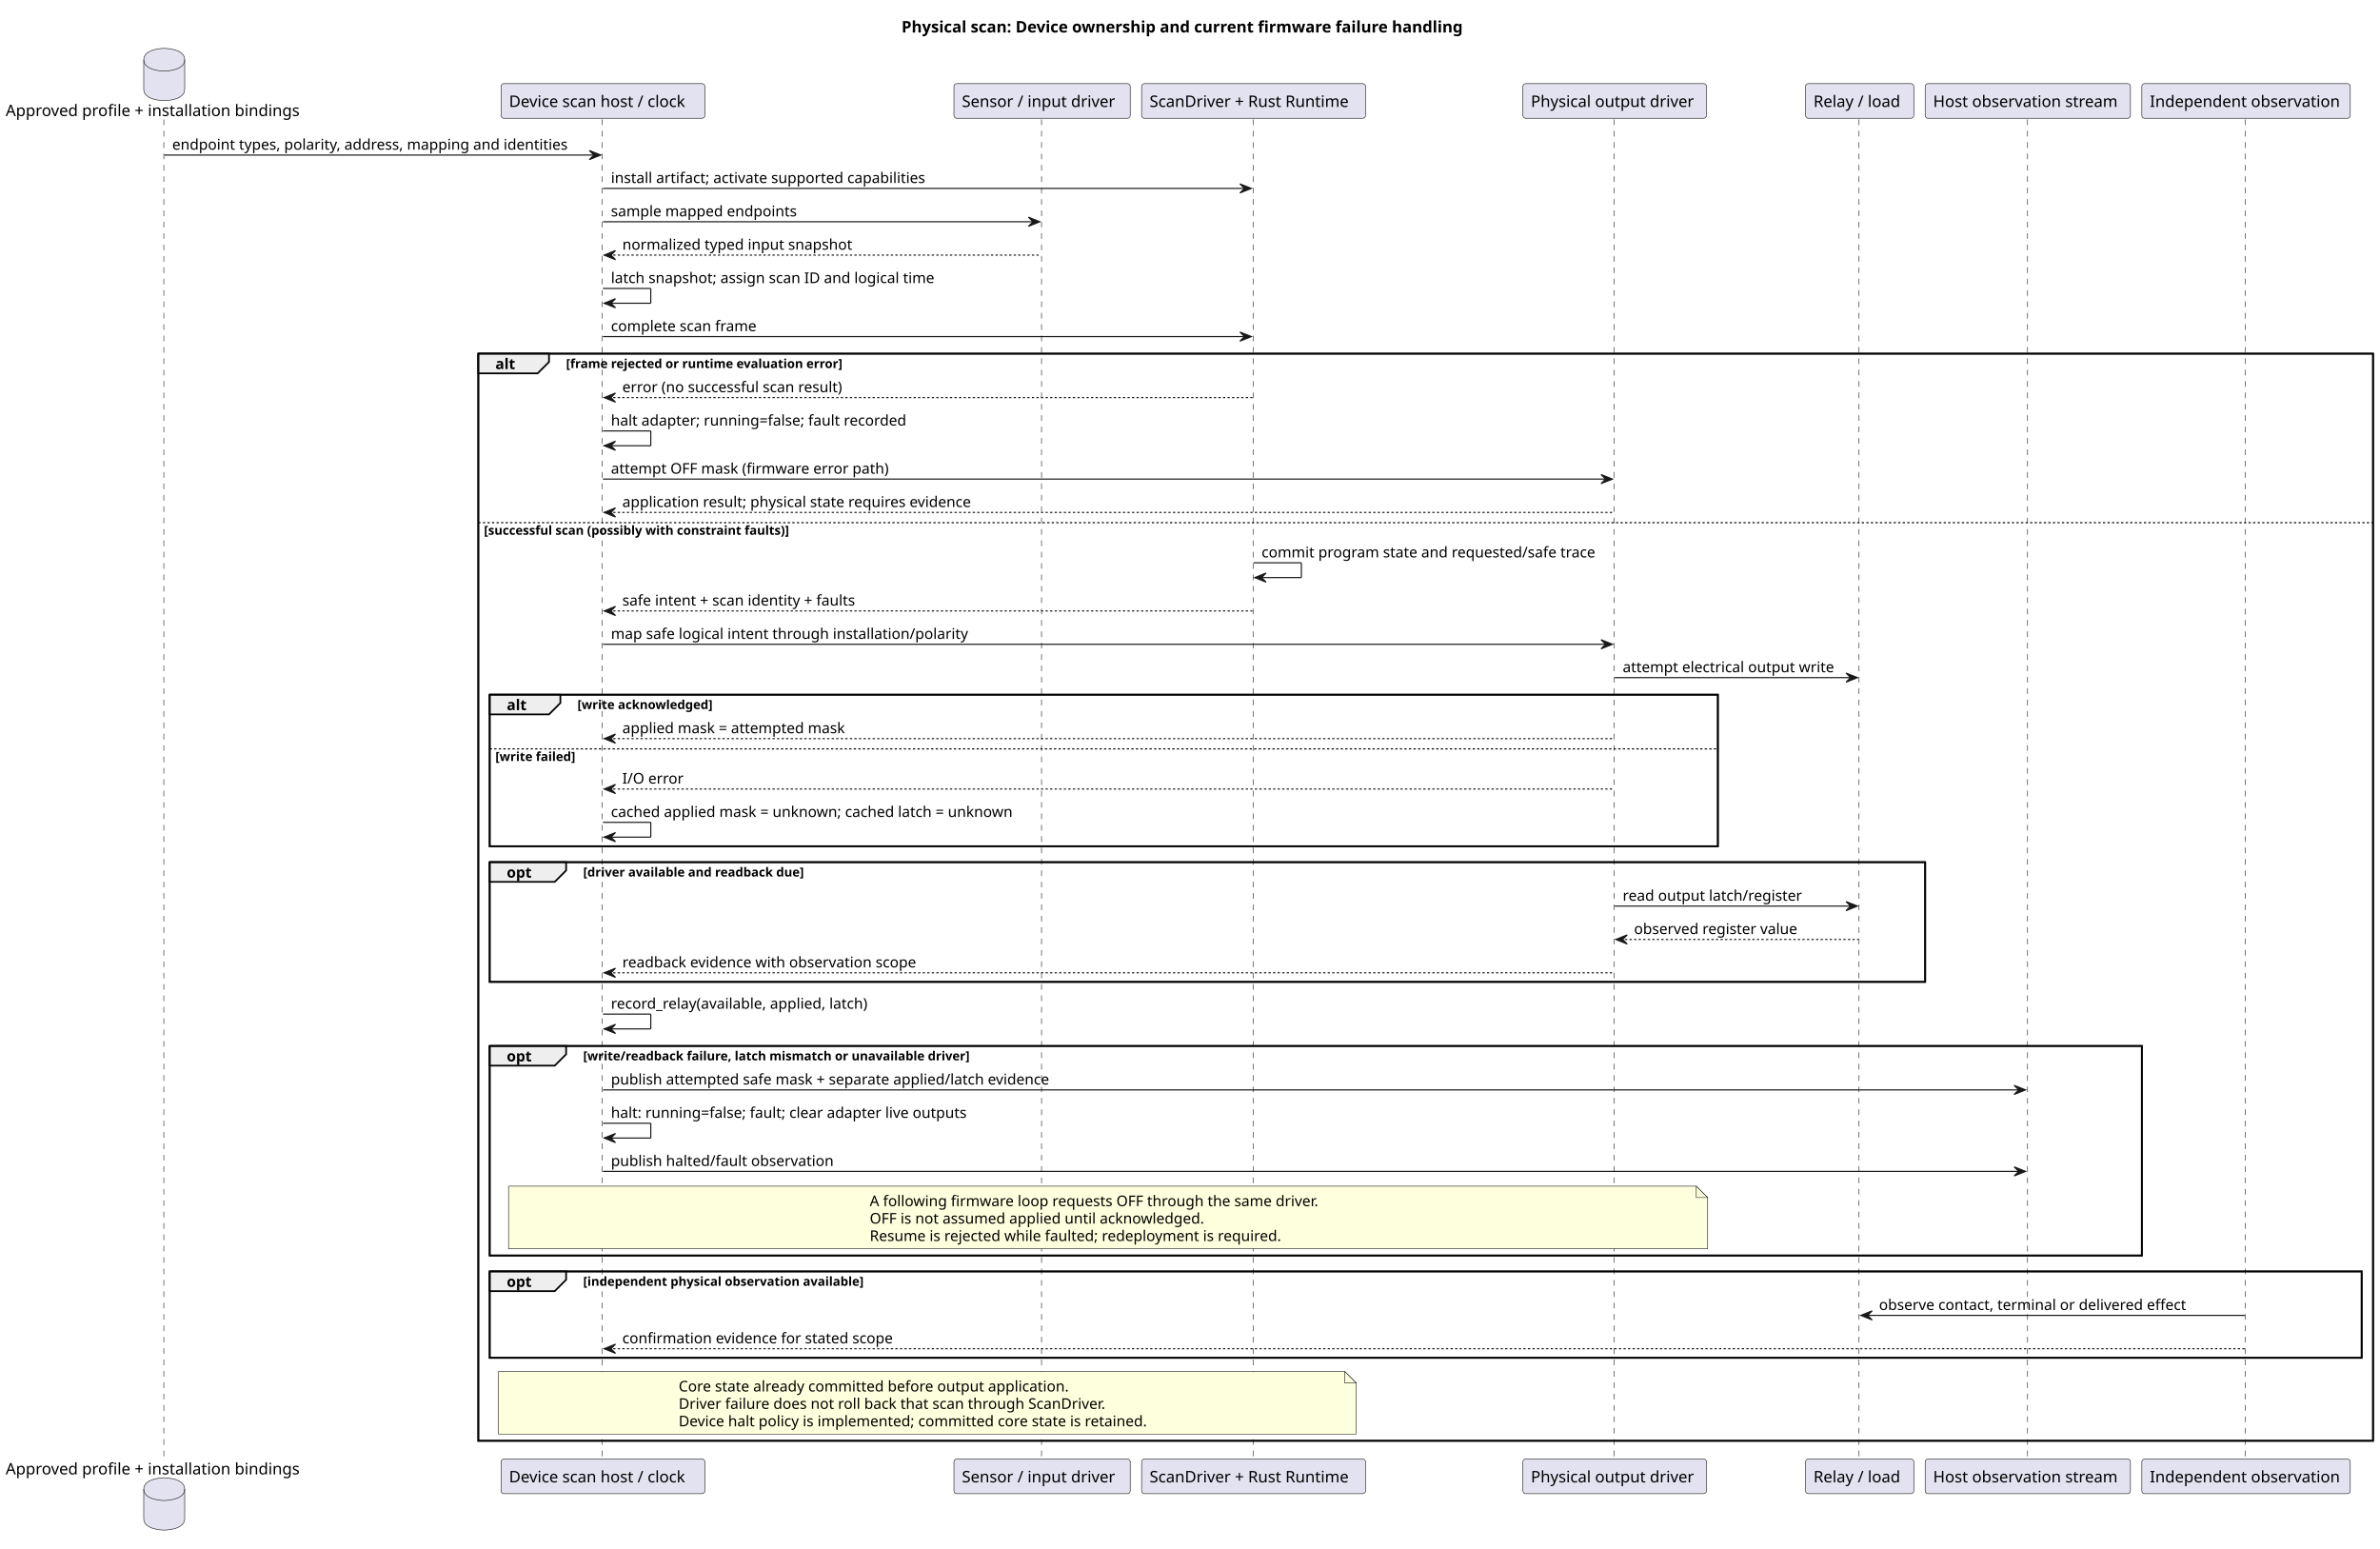
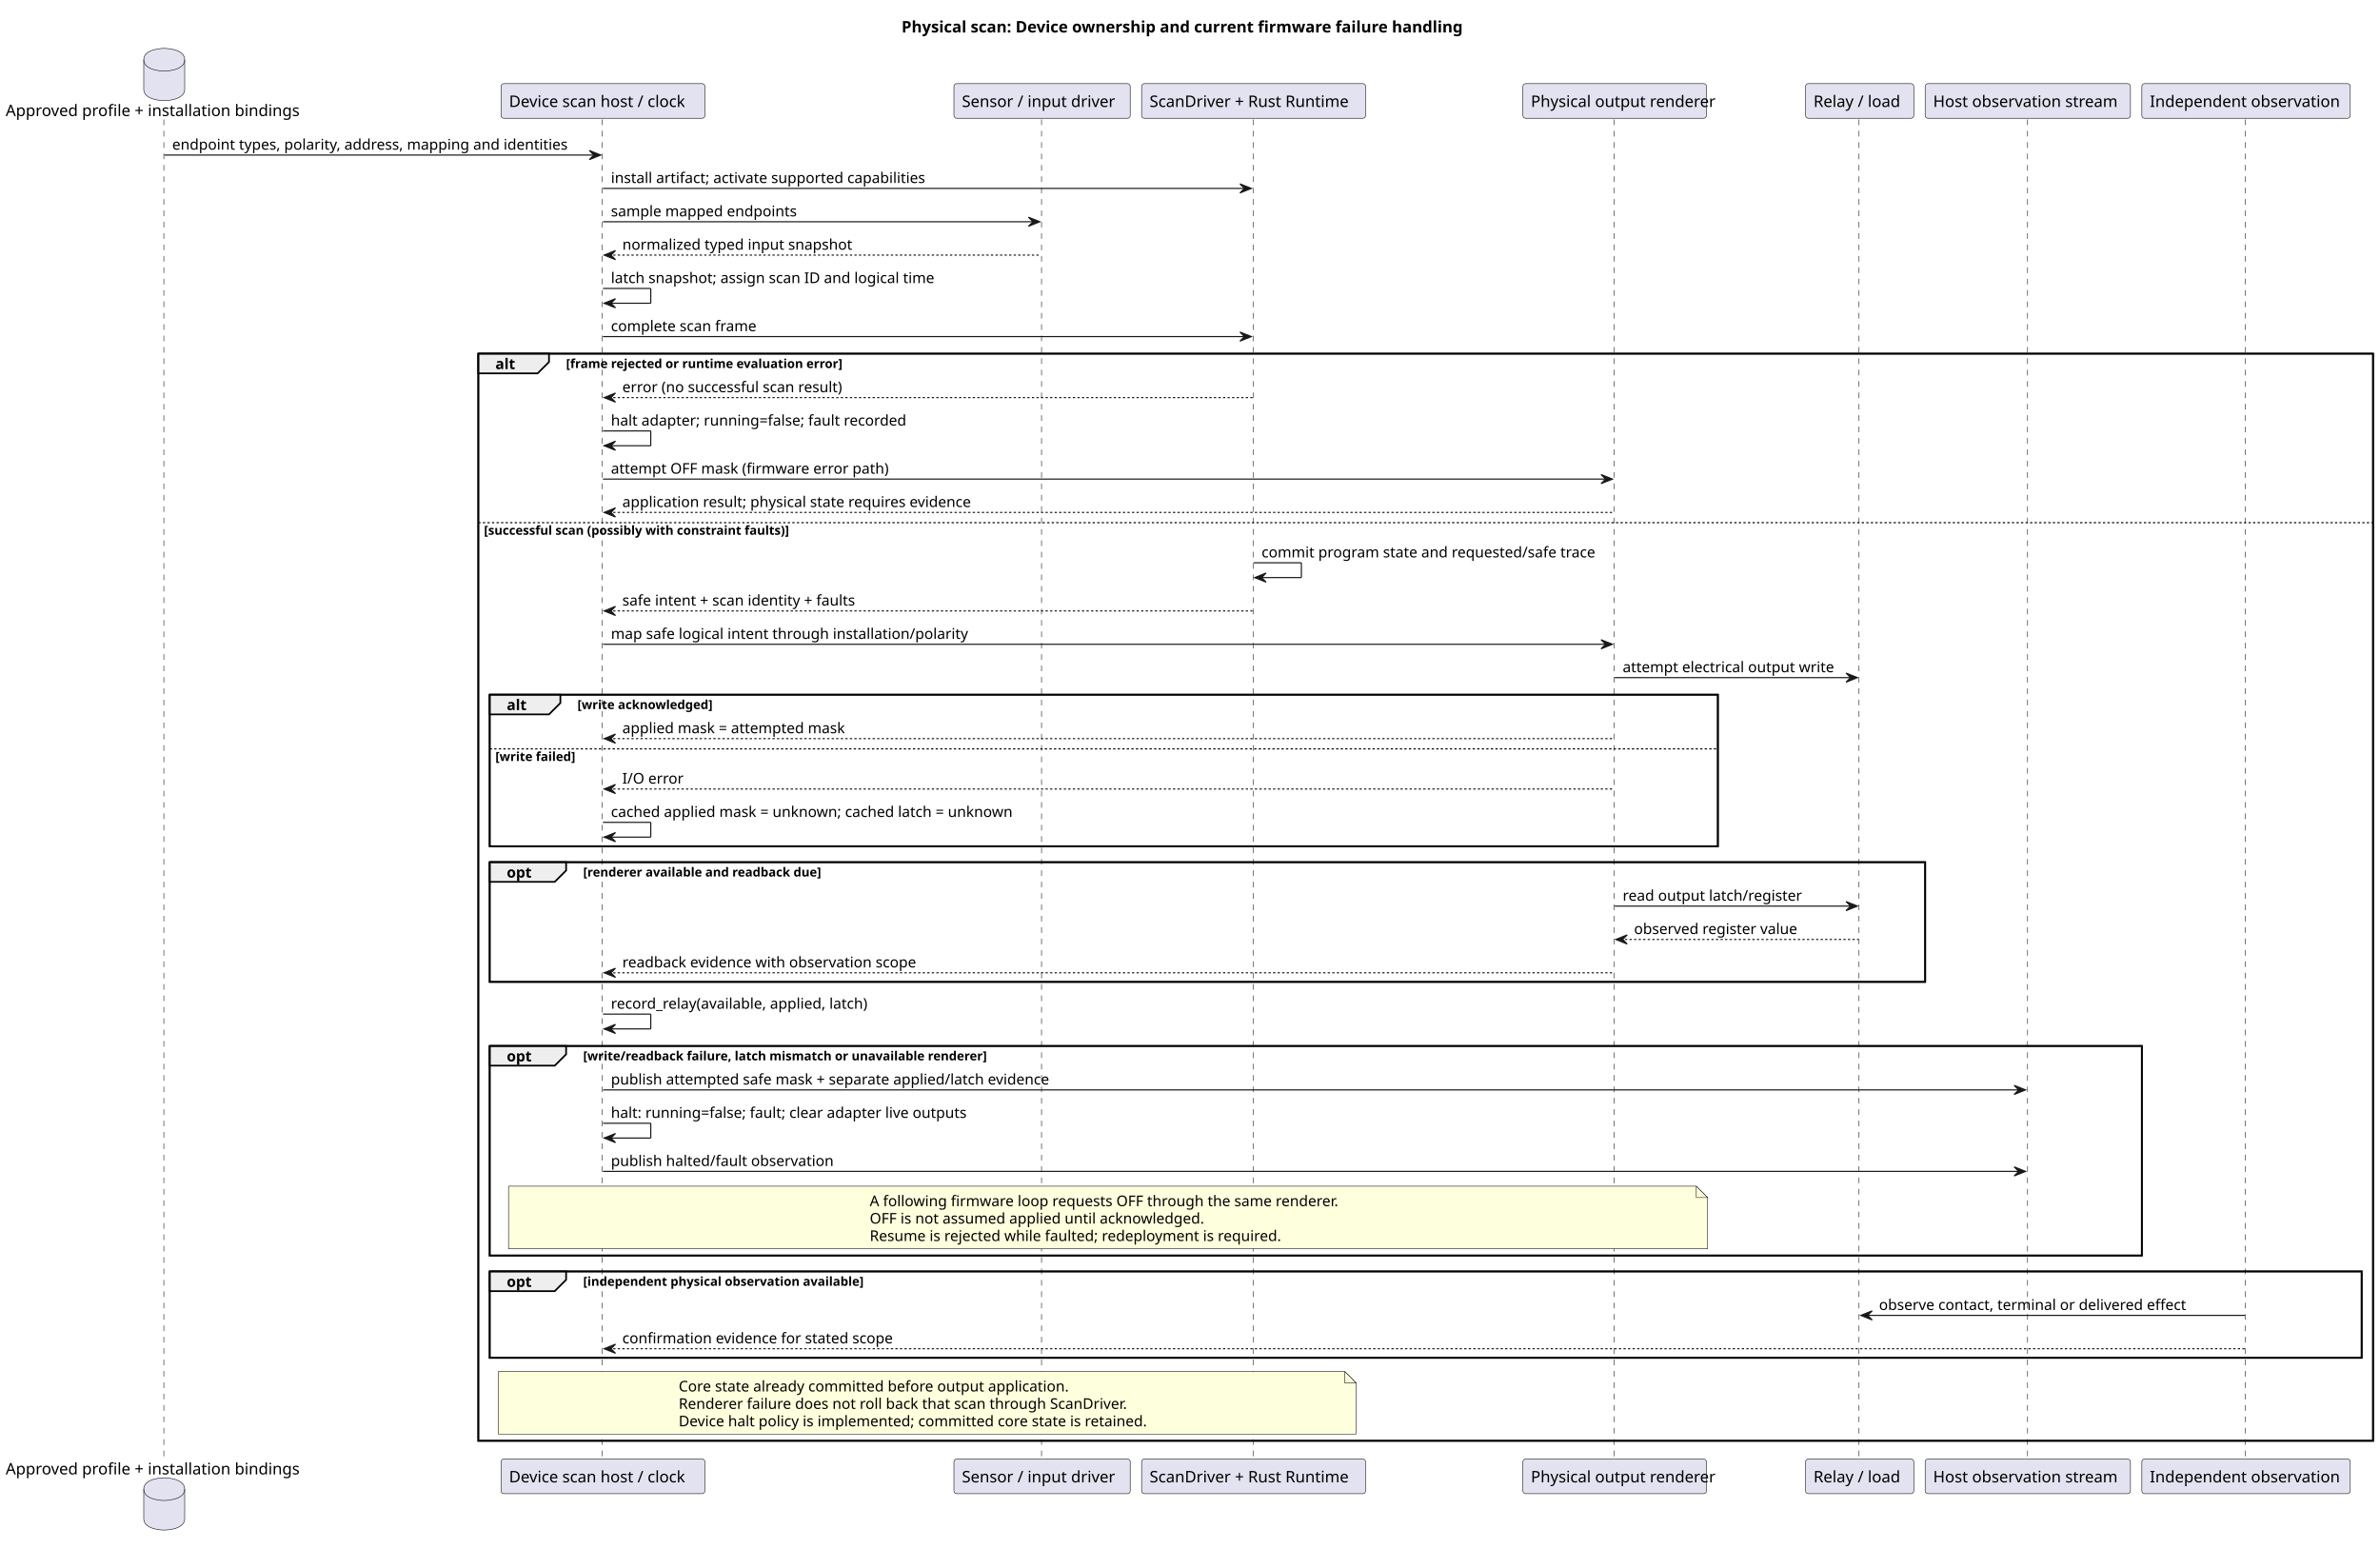
<svg xmlns="http://www.w3.org/2000/svg" contentStyleType="text/css" data-diagram-type="SEQUENCE" height="1361px" preserveAspectRatio="none" style="width:2092px;height:1361px;background:#FFFFFF;" version="1.1" viewBox="0 0 2092 1361" width="2092px" zoomAndPan="magnify">
  <defs />
  <g>
    <text fill="#000000" font-family="sans-serif" font-size="14" font-weight="bold" lengthAdjust="spacing" textLength="510.002" x="792.438" y="28.535">Physical scan: Device ownership and current firmware failure handling</text>
    <rect fill="none" height="955.537" style="stroke:#000000;stroke-width:1.5;" width="1665.447" x="420.432" y="310.84" />
    <rect fill="none" height="133.197" style="stroke:#000000;stroke-width:1.5;" width="1079.554" x="430.432" y="610.59" />
    <rect fill="none" height="105.242" style="stroke:#000000;stroke-width:1.5;" width="1261.775" x="430.432" y="757.787" />
    <rect fill="none" height="184.174" style="stroke:#000000;stroke-width:1.5;" width="1452.223" x="430.432" y="919.34" />
    <rect fill="none" height="75.932" style="stroke:#000000;stroke-width:1.5;" width="1645.447" x="430.432" y="1117.514" />
    <g class="participant-lifeline" data-entity-uid="part1" data-qualified-name="Profile" id="part1-lifeline">
      <g>
        <rect fill="#000000" fill-opacity="0" height="1178.4" width="8" x="140.346" y="104.977" />
        <line style="stroke:#181818;stroke-width:0.5;stroke-dasharray:5,5;" x1="144" x2="144" y1="104.977" y2="1283.377" />
      </g>
    </g>
    <g class="participant-lifeline" data-entity-uid="part2" data-qualified-name="Host" id="part2-lifeline">
      <g>
        <rect fill="#000000" fill-opacity="0" height="1178.4" width="8" x="526.017" y="104.977" />
        <line style="stroke:#181818;stroke-width:0.5;stroke-dasharray:5,5;" x1="529.432" x2="529.432" y1="104.977" y2="1283.377" />
      </g>
    </g>
    <g class="participant-lifeline" data-entity-uid="part3" data-qualified-name="Input" id="part3-lifeline">
      <g>
        <rect fill="#000000" fill-opacity="0" height="1178.4" width="8" x="911.977" y="104.977" />
        <line style="stroke:#181818;stroke-width:0.5;stroke-dasharray:5,5;" x1="915.498" x2="915.498" y1="104.977" y2="1283.377" />
      </g>
    </g>
    <g class="participant-lifeline" data-entity-uid="part4" data-qualified-name="Core" id="part4-lifeline">
      <g>
        <rect fill="#000000" fill-opacity="0" height="1178.4" width="8" x="1097.896" y="104.977" />
        <line style="stroke:#181818;stroke-width:0.5;stroke-dasharray:5,5;" x1="1101.455" x2="1101.455" y1="104.977" y2="1283.377" />
      </g>
    </g>
    <g class="participant-lifeline" data-entity-uid="part5" data-qualified-name="Output" id="part5-lifeline">
      <g>
        <rect fill="#000000" fill-opacity="0" height="1178.4" width="8" x="1415.308" y="104.977" />
        <line style="stroke:#181818;stroke-width:0.5;stroke-dasharray:5,5;" x1="1418.63" x2="1418.63" y1="104.977" y2="1283.377" />
      </g>
    </g>
    <g class="participant-lifeline" data-entity-uid="part6" data-qualified-name="Load" id="part6-lifeline">
      <g>
        <rect fill="#000000" fill-opacity="0" height="1178.4" width="8" x="1630.639" y="104.977" />
        <line style="stroke:#181818;stroke-width:0.5;stroke-dasharray:5,5;" x1="1634.071" x2="1634.071" y1="104.977" y2="1283.377" />
      </g>
    </g>
    <g class="participant-lifeline" data-entity-uid="part7" data-qualified-name="Evidence" id="part7-lifeline">
      <g>
        <rect fill="#000000" fill-opacity="0" height="1178.4" width="8" x="1778.431" y="104.977" />
        <line style="stroke:#181818;stroke-width:0.5;stroke-dasharray:5,5;" x1="1782.207" x2="1782.207" y1="104.977" y2="1283.377" />
      </g>
    </g>
    <g class="participant-lifeline" data-entity-uid="part8" data-qualified-name="Observer" id="part8-lifeline">
      <g>
        <rect fill="#000000" fill-opacity="0" height="1178.4" width="8" x="1970.267" y="104.977" />
        <line style="stroke:#181818;stroke-width:0.5;stroke-dasharray:5,5;" x1="1973.655" x2="1973.655" y1="104.977" y2="1283.377" />
      </g>
    </g>
    <g class="participant participant-head" data-entity-uid="part1" data-qualified-name="Profile" id="part1-head">
      <text fill="#000000" font-family="sans-serif" font-size="14" lengthAdjust="spacing" textLength="272.692" x="5" y="102.023">Approved profile + installation bindings</text>
      <path d="M126.346,52.488 C126.346,42.488 144.346,42.488 144.346,42.488 C144.346,42.488 162.346,42.488 162.346,52.488 L162.346,78.488 C162.346,88.488 144.346,88.488 144.346,88.488 C144.346,88.488 126.346,88.488 126.346,78.488 L126.346,52.488" fill="#E2E2F0" style="stroke:#181818;stroke-width:0.5;" />
      <path d="M126.346,52.488 C126.346,62.488 144.346,62.488 144.346,62.488 C144.346,62.488 162.346,62.488 162.346,52.488" fill="none" style="stroke:#181818;stroke-width:0.5;" />
    </g>
    <g class="participant participant-tail" data-entity-uid="part1" data-qualified-name="Profile" id="part1-tail">
      <text fill="#000000" font-family="sans-serif" font-size="14" lengthAdjust="spacing" textLength="272.692" x="5" y="1295.912">Approved profile + installation bindings</text>
      <path d="M126.346,1308.865 C126.346,1298.865 144.346,1298.865 144.346,1298.865 C144.346,1298.865 162.346,1298.865 162.346,1308.865 L162.346,1334.865 C162.346,1344.865 144.346,1344.865 144.346,1344.865 C144.346,1344.865 126.346,1344.865 126.346,1334.865 L126.346,1308.865" fill="#E2E2F0" style="stroke:#181818;stroke-width:0.5;" />
      <path d="M126.346,1308.865 C126.346,1318.865 144.346,1318.865 144.346,1318.865 C144.346,1318.865 162.346,1318.865 162.346,1308.865" fill="none" style="stroke:#181818;stroke-width:0.5;" />
    </g>
    <g class="participant participant-head" data-entity-uid="part2" data-qualified-name="Host" id="part2-head">
      <rect fill="#E2E2F0" height="30.488" rx="2.5" ry="2.5" style="stroke:#181818;stroke-width:0.5;" width="179.17" x="440.432" y="73.488" />
      <text fill="#000000" font-family="sans-serif" font-size="14" lengthAdjust="spacing" textLength="165.17" x="447.432" y="94.023">Device scan host / clock</text>
    </g>
    <g class="participant participant-tail" data-entity-uid="part2" data-qualified-name="Host" id="part2-tail">
      <rect fill="#E2E2F0" height="30.488" rx="2.5" ry="2.5" style="stroke:#181818;stroke-width:0.5;" width="179.17" x="440.432" y="1282.377" />
      <text fill="#000000" font-family="sans-serif" font-size="14" lengthAdjust="spacing" textLength="165.17" x="447.432" y="1302.912">Device scan host / clock</text>
    </g>
    <g class="participant participant-head" data-entity-uid="part3" data-qualified-name="Input" id="part3-head">
      <rect fill="#E2E2F0" height="30.488" rx="2.5" ry="2.5" style="stroke:#181818;stroke-width:0.5;" width="154.957" x="838.498" y="73.488" />
      <text fill="#000000" font-family="sans-serif" font-size="14" lengthAdjust="spacing" textLength="140.957" x="845.498" y="94.023">Sensor / input driver</text>
    </g>
    <g class="participant participant-tail" data-entity-uid="part3" data-qualified-name="Input" id="part3-tail">
      <rect fill="#E2E2F0" height="30.488" rx="2.5" ry="2.5" style="stroke:#181818;stroke-width:0.5;" width="154.957" x="838.498" y="1282.377" />
      <text fill="#000000" font-family="sans-serif" font-size="14" lengthAdjust="spacing" textLength="140.957" x="845.498" y="1302.912">Sensor / input driver</text>
    </g>
    <g class="participant participant-head" data-entity-uid="part4" data-qualified-name="Core" id="part4-head">
      <rect fill="#E2E2F0" height="30.488" rx="2.5" ry="2.5" style="stroke:#181818;stroke-width:0.5;" width="196.882" x="1003.455" y="73.488" />
      <text fill="#000000" font-family="sans-serif" font-size="14" lengthAdjust="spacing" textLength="182.882" x="1010.455" y="94.023">ScanDriver + Rust Runtime</text>
    </g>
    <g class="participant participant-tail" data-entity-uid="part4" data-qualified-name="Core" id="part4-tail">
      <rect fill="#E2E2F0" height="30.488" rx="2.5" ry="2.5" style="stroke:#181818;stroke-width:0.5;" width="196.882" x="1003.455" y="1282.377" />
      <text fill="#000000" font-family="sans-serif" font-size="14" lengthAdjust="spacing" textLength="182.882" x="1010.455" y="1302.912">ScanDriver + Rust Runtime</text>
    </g>
    <g class="participant participant-head" data-entity-uid="part5" data-qualified-name="Output" id="part5-head">
      <rect fill="#E2E2F0" height="30.488" rx="2.5" ry="2.5" style="stroke:#181818;stroke-width:0.5;" width="161.356" x="1338.63" y="73.488" />
-       <text fill="#000000" font-family="sans-serif" font-size="14" lengthAdjust="spacing" textLength="147.356" x="1345.63" y="94.023">Physical output driver</text>
+       <text fill="#000000" font-family="sans-serif" font-size="14" lengthAdjust="spacing" textLength="147.356" x="1345.63" y="94.023">Physical output renderer</text>
    </g>
    <g class="participant participant-tail" data-entity-uid="part5" data-qualified-name="Output" id="part5-tail">
      <rect fill="#E2E2F0" height="30.488" rx="2.5" ry="2.5" style="stroke:#181818;stroke-width:0.5;" width="161.356" x="1338.63" y="1282.377" />
-       <text fill="#000000" font-family="sans-serif" font-size="14" lengthAdjust="spacing" textLength="147.356" x="1345.63" y="1302.912">Physical output driver</text>
+       <text fill="#000000" font-family="sans-serif" font-size="14" lengthAdjust="spacing" textLength="147.356" x="1345.63" y="1302.912">Physical output renderer</text>
    </g>
    <g class="participant participant-head" data-entity-uid="part6" data-qualified-name="Load" id="part6-head">
      <rect fill="#E2E2F0" height="30.488" rx="2.5" ry="2.5" style="stroke:#181818;stroke-width:0.5;" width="95.136" x="1587.071" y="73.488" />
      <text fill="#000000" font-family="sans-serif" font-size="14" lengthAdjust="spacing" textLength="81.136" x="1594.071" y="94.023">Relay / load</text>
    </g>
    <g class="participant participant-tail" data-entity-uid="part6" data-qualified-name="Load" id="part6-tail">
      <rect fill="#E2E2F0" height="30.488" rx="2.5" ry="2.5" style="stroke:#181818;stroke-width:0.5;" width="95.136" x="1587.071" y="1282.377" />
      <text fill="#000000" font-family="sans-serif" font-size="14" lengthAdjust="spacing" textLength="81.136" x="1594.071" y="1302.912">Relay / load</text>
    </g>
    <g class="participant participant-head" data-entity-uid="part7" data-qualified-name="Evidence" id="part7-head">
      <rect fill="#E2E2F0" height="30.488" rx="2.5" ry="2.5" style="stroke:#181818;stroke-width:0.5;" width="180.448" x="1692.207" y="73.488" />
      <text fill="#000000" font-family="sans-serif" font-size="14" lengthAdjust="spacing" textLength="166.448" x="1699.207" y="94.023">Host observation stream</text>
    </g>
    <g class="participant participant-tail" data-entity-uid="part7" data-qualified-name="Evidence" id="part7-tail">
      <rect fill="#E2E2F0" height="30.488" rx="2.5" ry="2.5" style="stroke:#181818;stroke-width:0.5;" width="180.448" x="1692.207" y="1282.377" />
      <text fill="#000000" font-family="sans-serif" font-size="14" lengthAdjust="spacing" textLength="166.448" x="1699.207" y="1302.912">Host observation stream</text>
    </g>
    <g class="participant participant-head" data-entity-uid="part8" data-qualified-name="Observer" id="part8-head">
      <rect fill="#E2E2F0" height="30.488" rx="2.5" ry="2.5" style="stroke:#181818;stroke-width:0.5;" width="183.224" x="1882.655" y="73.488" />
      <text fill="#000000" font-family="sans-serif" font-size="14" lengthAdjust="spacing" textLength="169.224" x="1889.655" y="94.023">Independent observation</text>
    </g>
    <g class="participant participant-tail" data-entity-uid="part8" data-qualified-name="Observer" id="part8-tail">
      <rect fill="#E2E2F0" height="30.488" rx="2.5" ry="2.5" style="stroke:#181818;stroke-width:0.5;" width="183.224" x="1882.655" y="1282.377" />
      <text fill="#000000" font-family="sans-serif" font-size="14" lengthAdjust="spacing" textLength="169.224" x="1889.655" y="1302.912">Independent observation</text>
    </g>
    <g class="message" data-entity-1="part1" data-entity-2="part2" id="msg1">
      <polygon fill="#181818" points="518.017,132.287,528.017,136.287,518.017,140.287,522.017,136.287" style="stroke:#181818;stroke-width:1;" />
      <line style="stroke:#181818;stroke-width:1;" x1="144.346" x2="524.017" y1="136.287" y2="136.287" />
      <text fill="#000000" font-family="sans-serif" font-size="13" lengthAdjust="spacing" textLength="361.67" x="151.346" y="131.545">endpoint types, polarity, address, mapping and identities</text>
    </g>
    <g class="message" data-entity-1="part2" data-entity-2="part4" id="msg2">
      <polygon fill="#181818" points="1089.896,161.598,1099.896,165.598,1089.896,169.598,1093.896,165.598" style="stroke:#181818;stroke-width:1;" />
      <line style="stroke:#181818;stroke-width:1;" x1="530.017" x2="1095.896" y1="165.598" y2="165.598" />
      <text fill="#000000" font-family="sans-serif" font-size="13" lengthAdjust="spacing" textLength="287.441" x="537.017" y="160.856">install artifact; activate supported capabilities</text>
    </g>
    <g class="message" data-entity-1="part2" data-entity-2="part3" id="msg3">
      <polygon fill="#181818" points="903.977,190.908,913.977,194.908,903.977,198.908,907.977,194.908" style="stroke:#181818;stroke-width:1;" />
      <line style="stroke:#181818;stroke-width:1;" x1="530.017" x2="909.977" y1="194.908" y2="194.908" />
      <text fill="#000000" font-family="sans-serif" font-size="13" lengthAdjust="spacing" textLength="167.432" x="537.017" y="190.166">sample mapped endpoints</text>
    </g>
    <g class="message" data-entity-1="part3" data-entity-2="part2" id="msg4">
      <polygon fill="#181818" points="541.017,220.219,531.017,224.219,541.017,228.219,537.017,224.219" style="stroke:#181818;stroke-width:1;" />
      <line style="stroke:#181818;stroke-width:1;stroke-dasharray:2,2;" x1="535.017" x2="914.977" y1="224.219" y2="224.219" />
      <text fill="#000000" font-family="sans-serif" font-size="13" lengthAdjust="spacing" textLength="209.219" x="547.017" y="219.477">normalized typed input snapshot</text>
    </g>
    <g class="message" data-entity-1="part2" data-entity-2="part2" id="msg5">
      <line style="stroke:#181818;stroke-width:1;" x1="530.017" x2="572.017" y1="253.529" y2="253.529" />
      <line style="stroke:#181818;stroke-width:1;" x1="572.017" x2="572.017" y1="253.529" y2="266.529" />
      <line style="stroke:#181818;stroke-width:1;" x1="531.017" x2="572.017" y1="266.529" y2="266.529" />
      <polygon fill="#181818" points="541.017,262.529,531.017,266.529,541.017,270.529,537.017,266.529" style="stroke:#181818;stroke-width:1;" />
      <text fill="#000000" font-family="sans-serif" font-size="13" lengthAdjust="spacing" textLength="296.042" x="537.017" y="248.787">latch snapshot; assign scan ID and logical time</text>
    </g>
    <g class="message" data-entity-1="part2" data-entity-2="part4" id="msg6">
      <polygon fill="#181818" points="1089.896,291.84,1099.896,295.84,1089.896,299.84,1093.896,295.84" style="stroke:#181818;stroke-width:1;" />
      <line style="stroke:#181818;stroke-width:1;" x1="530.017" x2="1095.896" y1="295.84" y2="295.84" />
      <text fill="#000000" font-family="sans-serif" font-size="13" lengthAdjust="spacing" textLength="131.485" x="537.017" y="291.098">complete scan frame</text>
    </g>
    <path d="M420.432,310.84 L482.57,310.84 L482.57,318.15 L472.57,328.15 L420.432,328.15 L420.432,310.84" fill="#EEEEEE" style="stroke:#000000;stroke-width:1.5;" />
    <rect fill="none" height="955.537" style="stroke:#000000;stroke-width:1.5;" width="1665.447" x="420.432" y="310.84" />
    <text fill="#000000" font-family="sans-serif" font-size="13" font-weight="bold" lengthAdjust="spacing" textLength="17.139" x="435.432" y="324.408">alt</text>
    <text fill="#000000" font-family="sans-serif" font-size="11" font-weight="bold" lengthAdjust="spacing" textLength="249.106" x="497.57" y="323.475">[frame rejected or runtime evaluation error]</text>
    <g class="message" data-entity-1="part4" data-entity-2="part2" id="msg7">
      <polygon fill="#181818" points="541.017,345.461,531.017,349.461,541.017,353.461,537.017,349.461" style="stroke:#181818;stroke-width:1;" />
      <line style="stroke:#181818;stroke-width:1;stroke-dasharray:2,2;" x1="535.017" x2="1100.896" y1="349.461" y2="349.461" />
      <text fill="#000000" font-family="sans-serif" font-size="13" lengthAdjust="spacing" textLength="201.671" x="547.017" y="344.719">error (no successful scan result)</text>
    </g>
    <g class="message" data-entity-1="part2" data-entity-2="part2" id="msg8">
      <line style="stroke:#181818;stroke-width:1;" x1="530.017" x2="572.017" y1="378.772" y2="378.772" />
      <line style="stroke:#181818;stroke-width:1;" x1="572.017" x2="572.017" y1="378.772" y2="391.772" />
      <line style="stroke:#181818;stroke-width:1;" x1="531.017" x2="572.017" y1="391.772" y2="391.772" />
      <polygon fill="#181818" points="541.017,387.772,531.017,391.772,541.017,395.772,537.017,391.772" style="stroke:#181818;stroke-width:1;" />
      <text fill="#000000" font-family="sans-serif" font-size="13" lengthAdjust="spacing" textLength="270.848" x="537.017" y="374.029">halt adapter; running=false; fault recorded</text>
    </g>
    <g class="message" data-entity-1="part2" data-entity-2="part5" id="msg9">
      <polygon fill="#181818" points="1407.308,417.082,1417.308,421.082,1407.308,425.082,1411.308,421.082" style="stroke:#181818;stroke-width:1;" />
      <line style="stroke:#181818;stroke-width:1;" x1="530.017" x2="1413.308" y1="421.082" y2="421.082" />
      <text fill="#000000" font-family="sans-serif" font-size="13" lengthAdjust="spacing" textLength="251.158" x="537.017" y="416.34">attempt OFF mask (firmware error path)</text>
    </g>
    <g class="message" data-entity-1="part5" data-entity-2="part2" id="msg10">
      <polygon fill="#181818" points="541.017,446.393,531.017,450.393,541.017,454.393,537.017,450.393" style="stroke:#181818;stroke-width:1;" />
      <line style="stroke:#181818;stroke-width:1;stroke-dasharray:2,2;" x1="535.017" x2="1418.308" y1="450.393" y2="450.393" />
      <text fill="#000000" font-family="sans-serif" font-size="13" lengthAdjust="spacing" textLength="318.805" x="547.017" y="445.65">application result; physical state requires evidence</text>
    </g>
    <line style="stroke:#000000;stroke-width:1;stroke-dasharray:2,2;" x1="420.432" x2="2085.878" y1="459.393" y2="459.393" />
    <text fill="#000000" font-family="sans-serif" font-size="11" font-weight="bold" lengthAdjust="spacing" textLength="281.972" x="425.432" y="470.027">[successful scan (possibly with constraint faults)]</text>
    <g class="message" data-entity-1="part4" data-entity-2="part4" id="msg11">
      <line style="stroke:#181818;stroke-width:1;" x1="1101.896" x2="1143.896" y1="494.658" y2="494.658" />
      <line style="stroke:#181818;stroke-width:1;" x1="1143.896" x2="1143.896" y1="494.658" y2="507.658" />
      <line style="stroke:#181818;stroke-width:1;" x1="1102.896" x2="1143.896" y1="507.658" y2="507.658" />
      <polygon fill="#181818" points="1112.896,503.658,1102.896,507.658,1112.896,511.658,1108.896,507.658" style="stroke:#181818;stroke-width:1;" />
      <text fill="#000000" font-family="sans-serif" font-size="13" lengthAdjust="spacing" textLength="303.412" x="1108.896" y="489.916">commit program state and requested/safe trace</text>
    </g>
    <g class="message" data-entity-1="part4" data-entity-2="part2" id="msg12">
      <polygon fill="#181818" points="541.017,532.969,531.017,536.969,541.017,540.969,537.017,536.969" style="stroke:#181818;stroke-width:1;" />
      <line style="stroke:#181818;stroke-width:1;stroke-dasharray:2,2;" x1="535.017" x2="1100.896" y1="536.969" y2="536.969" />
      <text fill="#000000" font-family="sans-serif" font-size="13" lengthAdjust="spacing" textLength="219.369" x="547.017" y="532.227">safe intent + scan identity + faults</text>
    </g>
    <g class="message" data-entity-1="part2" data-entity-2="part5" id="msg13">
      <polygon fill="#181818" points="1407.308,562.279,1417.308,566.279,1407.308,570.279,1411.308,566.279" style="stroke:#181818;stroke-width:1;" />
      <line style="stroke:#181818;stroke-width:1;" x1="530.017" x2="1413.308" y1="566.279" y2="566.279" />
      <text fill="#000000" font-family="sans-serif" font-size="13" lengthAdjust="spacing" textLength="326.949" x="537.017" y="561.537">map safe logical intent through installation/polarity</text>
    </g>
    <g class="message" data-entity-1="part5" data-entity-2="part6" id="msg14">
      <polygon fill="#181818" points="1622.639,591.59,1632.639,595.59,1622.639,599.59,1626.639,595.59" style="stroke:#181818;stroke-width:1;" />
      <line style="stroke:#181818;stroke-width:1;" x1="1419.308" x2="1628.639" y1="595.59" y2="595.59" />
      <text fill="#000000" font-family="sans-serif" font-size="13" lengthAdjust="spacing" textLength="191.331" x="1426.308" y="590.848">attempt electrical output write</text>
    </g>
    <path d="M430.432,610.59 L492.57,610.59 L492.57,617.9 L482.57,627.9 L430.432,627.9 L430.432,610.59" fill="#EEEEEE" style="stroke:#000000;stroke-width:1.5;" />
    <rect fill="none" height="133.197" style="stroke:#000000;stroke-width:1.5;" width="1079.554" x="430.432" y="610.59" />
    <text fill="#000000" font-family="sans-serif" font-size="13" font-weight="bold" lengthAdjust="spacing" textLength="17.139" x="445.432" y="624.158">alt</text>
    <text fill="#000000" font-family="sans-serif" font-size="11" font-weight="bold" lengthAdjust="spacing" textLength="122.074" x="507.57" y="623.225">[write acknowledged]</text>
    <g class="message" data-entity-1="part5" data-entity-2="part2" id="msg15">
      <polygon fill="#181818" points="541.017,645.211,531.017,649.211,541.017,653.211,537.017,649.211" style="stroke:#181818;stroke-width:1;" />
      <line style="stroke:#181818;stroke-width:1;stroke-dasharray:2,2;" x1="535.017" x2="1418.308" y1="649.211" y2="649.211" />
      <text fill="#000000" font-family="sans-serif" font-size="13" lengthAdjust="spacing" textLength="205.106" x="547.017" y="644.469">applied mask = attempted mask</text>
    </g>
    <line style="stroke:#000000;stroke-width:1;stroke-dasharray:2,2;" x1="430.432" x2="1509.985" y1="658.211" y2="658.211" />
    <text fill="#000000" font-family="sans-serif" font-size="11" font-weight="bold" lengthAdjust="spacing" textLength="72.665" x="435.432" y="668.846">[write failed]</text>
    <g class="message" data-entity-1="part5" data-entity-2="part2" id="msg16">
      <polygon fill="#181818" points="541.017,689.477,531.017,693.477,541.017,697.477,537.017,693.477" style="stroke:#181818;stroke-width:1;" />
      <line style="stroke:#181818;stroke-width:1;stroke-dasharray:2,2;" x1="535.017" x2="1418.308" y1="693.477" y2="693.477" />
      <text fill="#000000" font-family="sans-serif" font-size="13" lengthAdjust="spacing" textLength="55.961" x="547.017" y="688.734">I/O error</text>
    </g>
    <g class="message" data-entity-1="part2" data-entity-2="part2" id="msg17">
      <line style="stroke:#181818;stroke-width:1;" x1="530.017" x2="572.017" y1="722.787" y2="722.787" />
      <line style="stroke:#181818;stroke-width:1;" x1="572.017" x2="572.017" y1="722.787" y2="735.787" />
      <line style="stroke:#181818;stroke-width:1;" x1="531.017" x2="572.017" y1="735.787" y2="735.787" />
      <polygon fill="#181818" points="541.017,731.787,531.017,735.787,541.017,739.787,537.017,735.787" style="stroke:#181818;stroke-width:1;" />
      <text fill="#000000" font-family="sans-serif" font-size="13" lengthAdjust="spacing" textLength="371.96" x="537.017" y="718.045">cached applied mask = unknown; cached latch = unknown</text>
    </g>
    <path d="M430.432,757.787 L497.617,757.787 L497.617,765.098 L487.617,775.098 L430.432,775.098 L430.432,757.787" fill="#EEEEEE" style="stroke:#000000;stroke-width:1.5;" />
    <rect fill="none" height="105.242" style="stroke:#000000;stroke-width:1.5;" width="1261.775" x="430.432" y="757.787" />
    <text fill="#000000" font-family="sans-serif" font-size="13" font-weight="bold" lengthAdjust="spacing" textLength="22.185" x="445.432" y="771.356">opt</text>
-     <text fill="#000000" font-family="sans-serif" font-size="11" font-weight="bold" lengthAdjust="spacing" textLength="200.594" x="512.617" y="770.422">[driver available and readback due]</text>
+     <text fill="#000000" font-family="sans-serif" font-size="11" font-weight="bold" lengthAdjust="spacing" textLength="200.594" x="512.617" y="770.422">[renderer available and readback due]</text>
    <g class="message" data-entity-1="part5" data-entity-2="part6" id="msg18">
      <polygon fill="#181818" points="1622.639,792.408,1632.639,796.408,1622.639,800.408,1626.639,796.408" style="stroke:#181818;stroke-width:1;" />
      <line style="stroke:#181818;stroke-width:1;" x1="1419.308" x2="1628.639" y1="796.408" y2="796.408" />
      <text fill="#000000" font-family="sans-serif" font-size="13" lengthAdjust="spacing" textLength="163.998" x="1426.308" y="791.666">read output latch/register</text>
    </g>
    <g class="message" data-entity-1="part6" data-entity-2="part5" id="msg19">
      <polygon fill="#181818" points="1430.308,821.719,1420.308,825.719,1430.308,829.719,1426.308,825.719" style="stroke:#181818;stroke-width:1;" />
      <line style="stroke:#181818;stroke-width:1;stroke-dasharray:2,2;" x1="1424.308" x2="1633.639" y1="825.719" y2="825.719" />
      <text fill="#000000" font-family="sans-serif" font-size="13" lengthAdjust="spacing" textLength="147.19" x="1436.308" y="820.977">observed register value</text>
    </g>
    <g class="message" data-entity-1="part5" data-entity-2="part2" id="msg20">
      <polygon fill="#181818" points="541.017,851.029,531.017,855.029,541.017,859.029,537.017,855.029" style="stroke:#181818;stroke-width:1;" />
      <line style="stroke:#181818;stroke-width:1;stroke-dasharray:2,2;" x1="535.017" x2="1418.308" y1="855.029" y2="855.029" />
      <text fill="#000000" font-family="sans-serif" font-size="13" lengthAdjust="spacing" textLength="266.456" x="547.017" y="850.287">readback evidence with observation scope</text>
    </g>
    <g class="message" data-entity-1="part2" data-entity-2="part2" id="msg21">
      <line style="stroke:#181818;stroke-width:1;" x1="530.017" x2="572.017" y1="891.34" y2="891.34" />
      <line style="stroke:#181818;stroke-width:1;" x1="572.017" x2="572.017" y1="891.34" y2="904.34" />
      <line style="stroke:#181818;stroke-width:1;" x1="531.017" x2="572.017" y1="904.34" y2="904.34" />
      <polygon fill="#181818" points="541.017,900.34,531.017,904.34,541.017,908.34,537.017,904.34" style="stroke:#181818;stroke-width:1;" />
      <text fill="#000000" font-family="sans-serif" font-size="13" lengthAdjust="spacing" textLength="234.381" x="537.017" y="886.598">record_relay(available, applied, latch)</text>
    </g>
    <path d="M430.432,919.34 L497.617,919.34 L497.617,926.65 L487.617,936.65 L430.432,936.65 L430.432,919.34" fill="#EEEEEE" style="stroke:#000000;stroke-width:1.5;" />
    <rect fill="none" height="184.174" style="stroke:#000000;stroke-width:1.5;" width="1452.223" x="430.432" y="919.34" />
    <text fill="#000000" font-family="sans-serif" font-size="13" font-weight="bold" lengthAdjust="spacing" textLength="22.185" x="445.432" y="932.908">opt</text>
-     <text fill="#000000" font-family="sans-serif" font-size="11" font-weight="bold" lengthAdjust="spacing" textLength="349.857" x="512.617" y="931.975">[write/readback failure, latch mismatch or unavailable driver]</text>
+     <text fill="#000000" font-family="sans-serif" font-size="11" font-weight="bold" lengthAdjust="spacing" textLength="349.857" x="512.617" y="931.975">[write/readback failure, latch mismatch or unavailable renderer]</text>
    <g class="message" data-entity-1="part2" data-entity-2="part7" id="msg22">
      <polygon fill="#181818" points="1770.431,953.961,1780.431,957.961,1770.431,961.961,1774.431,957.961" style="stroke:#181818;stroke-width:1;" />
      <line style="stroke:#181818;stroke-width:1;" x1="530.017" x2="1776.431" y1="957.961" y2="957.961" />
      <text fill="#000000" font-family="sans-serif" font-size="13" lengthAdjust="spacing" textLength="402.676" x="537.017" y="953.219">publish attempted safe mask + separate applied/latch evidence</text>
    </g>
    <g class="message" data-entity-1="part2" data-entity-2="part2" id="msg23">
      <line style="stroke:#181818;stroke-width:1;" x1="530.017" x2="572.017" y1="987.271" y2="987.271" />
      <line style="stroke:#181818;stroke-width:1;" x1="572.017" x2="572.017" y1="987.271" y2="1000.271" />
      <line style="stroke:#181818;stroke-width:1;" x1="531.017" x2="572.017" y1="1000.271" y2="1000.271" />
      <polygon fill="#181818" points="541.017,996.271,531.017,1000.271,541.017,1004.271,537.017,1000.271" style="stroke:#181818;stroke-width:1;" />
      <text fill="#000000" font-family="sans-serif" font-size="13" lengthAdjust="spacing" textLength="327.355" x="537.017" y="982.529">halt: running=false; fault; clear adapter live outputs</text>
    </g>
    <g class="message" data-entity-1="part2" data-entity-2="part7" id="msg24">
      <polygon fill="#181818" points="1770.431,1025.582,1780.431,1029.582,1770.431,1033.582,1774.431,1029.582" style="stroke:#181818;stroke-width:1;" />
      <line style="stroke:#181818;stroke-width:1;" x1="530.017" x2="1776.431" y1="1029.582" y2="1029.582" />
      <text fill="#000000" font-family="sans-serif" font-size="13" lengthAdjust="spacing" textLength="203.563" x="537.017" y="1024.84">publish halted/fault observation</text>
    </g>
    <path d="M447,1042.582 L447,1097.582 L1501,1097.582 L1501,1052.582 L1491,1042.582 L447,1042.582" fill="#FEFFDD" style="stroke:#181818;stroke-width:0.5;" />
    <path d="M1491,1042.582 L1491,1052.582 L1501,1052.582 L1491,1042.582" fill="#FEFFDD" style="stroke:#181818;stroke-width:0.5;" />
-     <text fill="#000000" font-family="sans-serif" font-size="13" lengthAdjust="spacing" textLength="410.573" x="764.49" y="1060.15">A following firmware loop requests OFF through the same driver.</text>
+     <text fill="#000000" font-family="sans-serif" font-size="13" lengthAdjust="spacing" textLength="410.573" x="764.49" y="1060.15">A following firmware loop requests OFF through the same renderer.</text>
    <text fill="#000000" font-family="sans-serif" font-size="13" lengthAdjust="spacing" textLength="305.411" x="764.49" y="1075.461">OFF is not assumed applied until acknowledged.</text>
    <text fill="#000000" font-family="sans-serif" font-size="13" lengthAdjust="spacing" textLength="375.273" x="764.49" y="1090.772">Resume is rejected while faulted; redeployment is required.</text>
    <path d="M430.432,1117.514 L497.617,1117.514 L497.617,1124.824 L487.617,1134.824 L430.432,1134.824 L430.432,1117.514" fill="#EEEEEE" style="stroke:#000000;stroke-width:1.5;" />
    <rect fill="none" height="75.932" style="stroke:#000000;stroke-width:1.5;" width="1645.447" x="430.432" y="1117.514" />
    <text fill="#000000" font-family="sans-serif" font-size="13" font-weight="bold" lengthAdjust="spacing" textLength="22.185" x="445.432" y="1131.082">opt</text>
    <text fill="#000000" font-family="sans-serif" font-size="11" font-weight="bold" lengthAdjust="spacing" textLength="254.208" x="512.617" y="1130.148">[independent physical observation available]</text>
    <g class="message" data-entity-1="part8" data-entity-2="part6" id="msg25">
      <polygon fill="#181818" points="1645.639,1152.135,1635.639,1156.135,1645.639,1160.135,1641.639,1156.135" style="stroke:#181818;stroke-width:1;" />
      <line style="stroke:#181818;stroke-width:1;" x1="1639.639" x2="1973.267" y1="1156.135" y2="1156.135" />
      <text fill="#000000" font-family="sans-serif" font-size="13" lengthAdjust="spacing" textLength="279.132" x="1651.639" y="1151.393">observe contact, terminal or delivered effect</text>
    </g>
    <g class="message" data-entity-1="part8" data-entity-2="part2" id="msg26">
      <polygon fill="#181818" points="541.017,1181.445,531.017,1185.445,541.017,1189.445,537.017,1185.445" style="stroke:#181818;stroke-width:1;" />
      <line style="stroke:#181818;stroke-width:1;stroke-dasharray:2,2;" x1="535.017" x2="1973.267" y1="1185.445" y2="1185.445" />
      <text fill="#000000" font-family="sans-serif" font-size="13" lengthAdjust="spacing" textLength="245.87" x="547.017" y="1180.703">confirmation evidence for stated scope</text>
    </g>
    <path d="M438,1205.445 L438,1260.445 L1192,1260.445 L1192,1215.445 L1182,1205.445 L438,1205.445" fill="#FEFFDD" style="stroke:#181818;stroke-width:0.5;" />
    <path d="M1182,1205.445 L1182,1215.445 L1192,1215.445 L1182,1205.445" fill="#FEFFDD" style="stroke:#181818;stroke-width:0.5;" />
    <text fill="#000000" font-family="sans-serif" font-size="13" lengthAdjust="spacing" textLength="354.935" x="596.526" y="1223.014">Core state already committed before output application.</text>
-     <text fill="#000000" font-family="sans-serif" font-size="13" lengthAdjust="spacing" textLength="391.727" x="596.526" y="1238.324">Driver failure does not roll back that scan through ScanDriver.</text>
+     <text fill="#000000" font-family="sans-serif" font-size="13" lengthAdjust="spacing" textLength="391.727" x="596.526" y="1238.324">Renderer failure does not roll back that scan through ScanDriver.</text>
    <text fill="#000000" font-family="sans-serif" font-size="13" lengthAdjust="spacing" textLength="428.854" x="596.526" y="1253.635">Device halt policy is implemented; committed core state is retained.</text>
  </g>
</svg>
